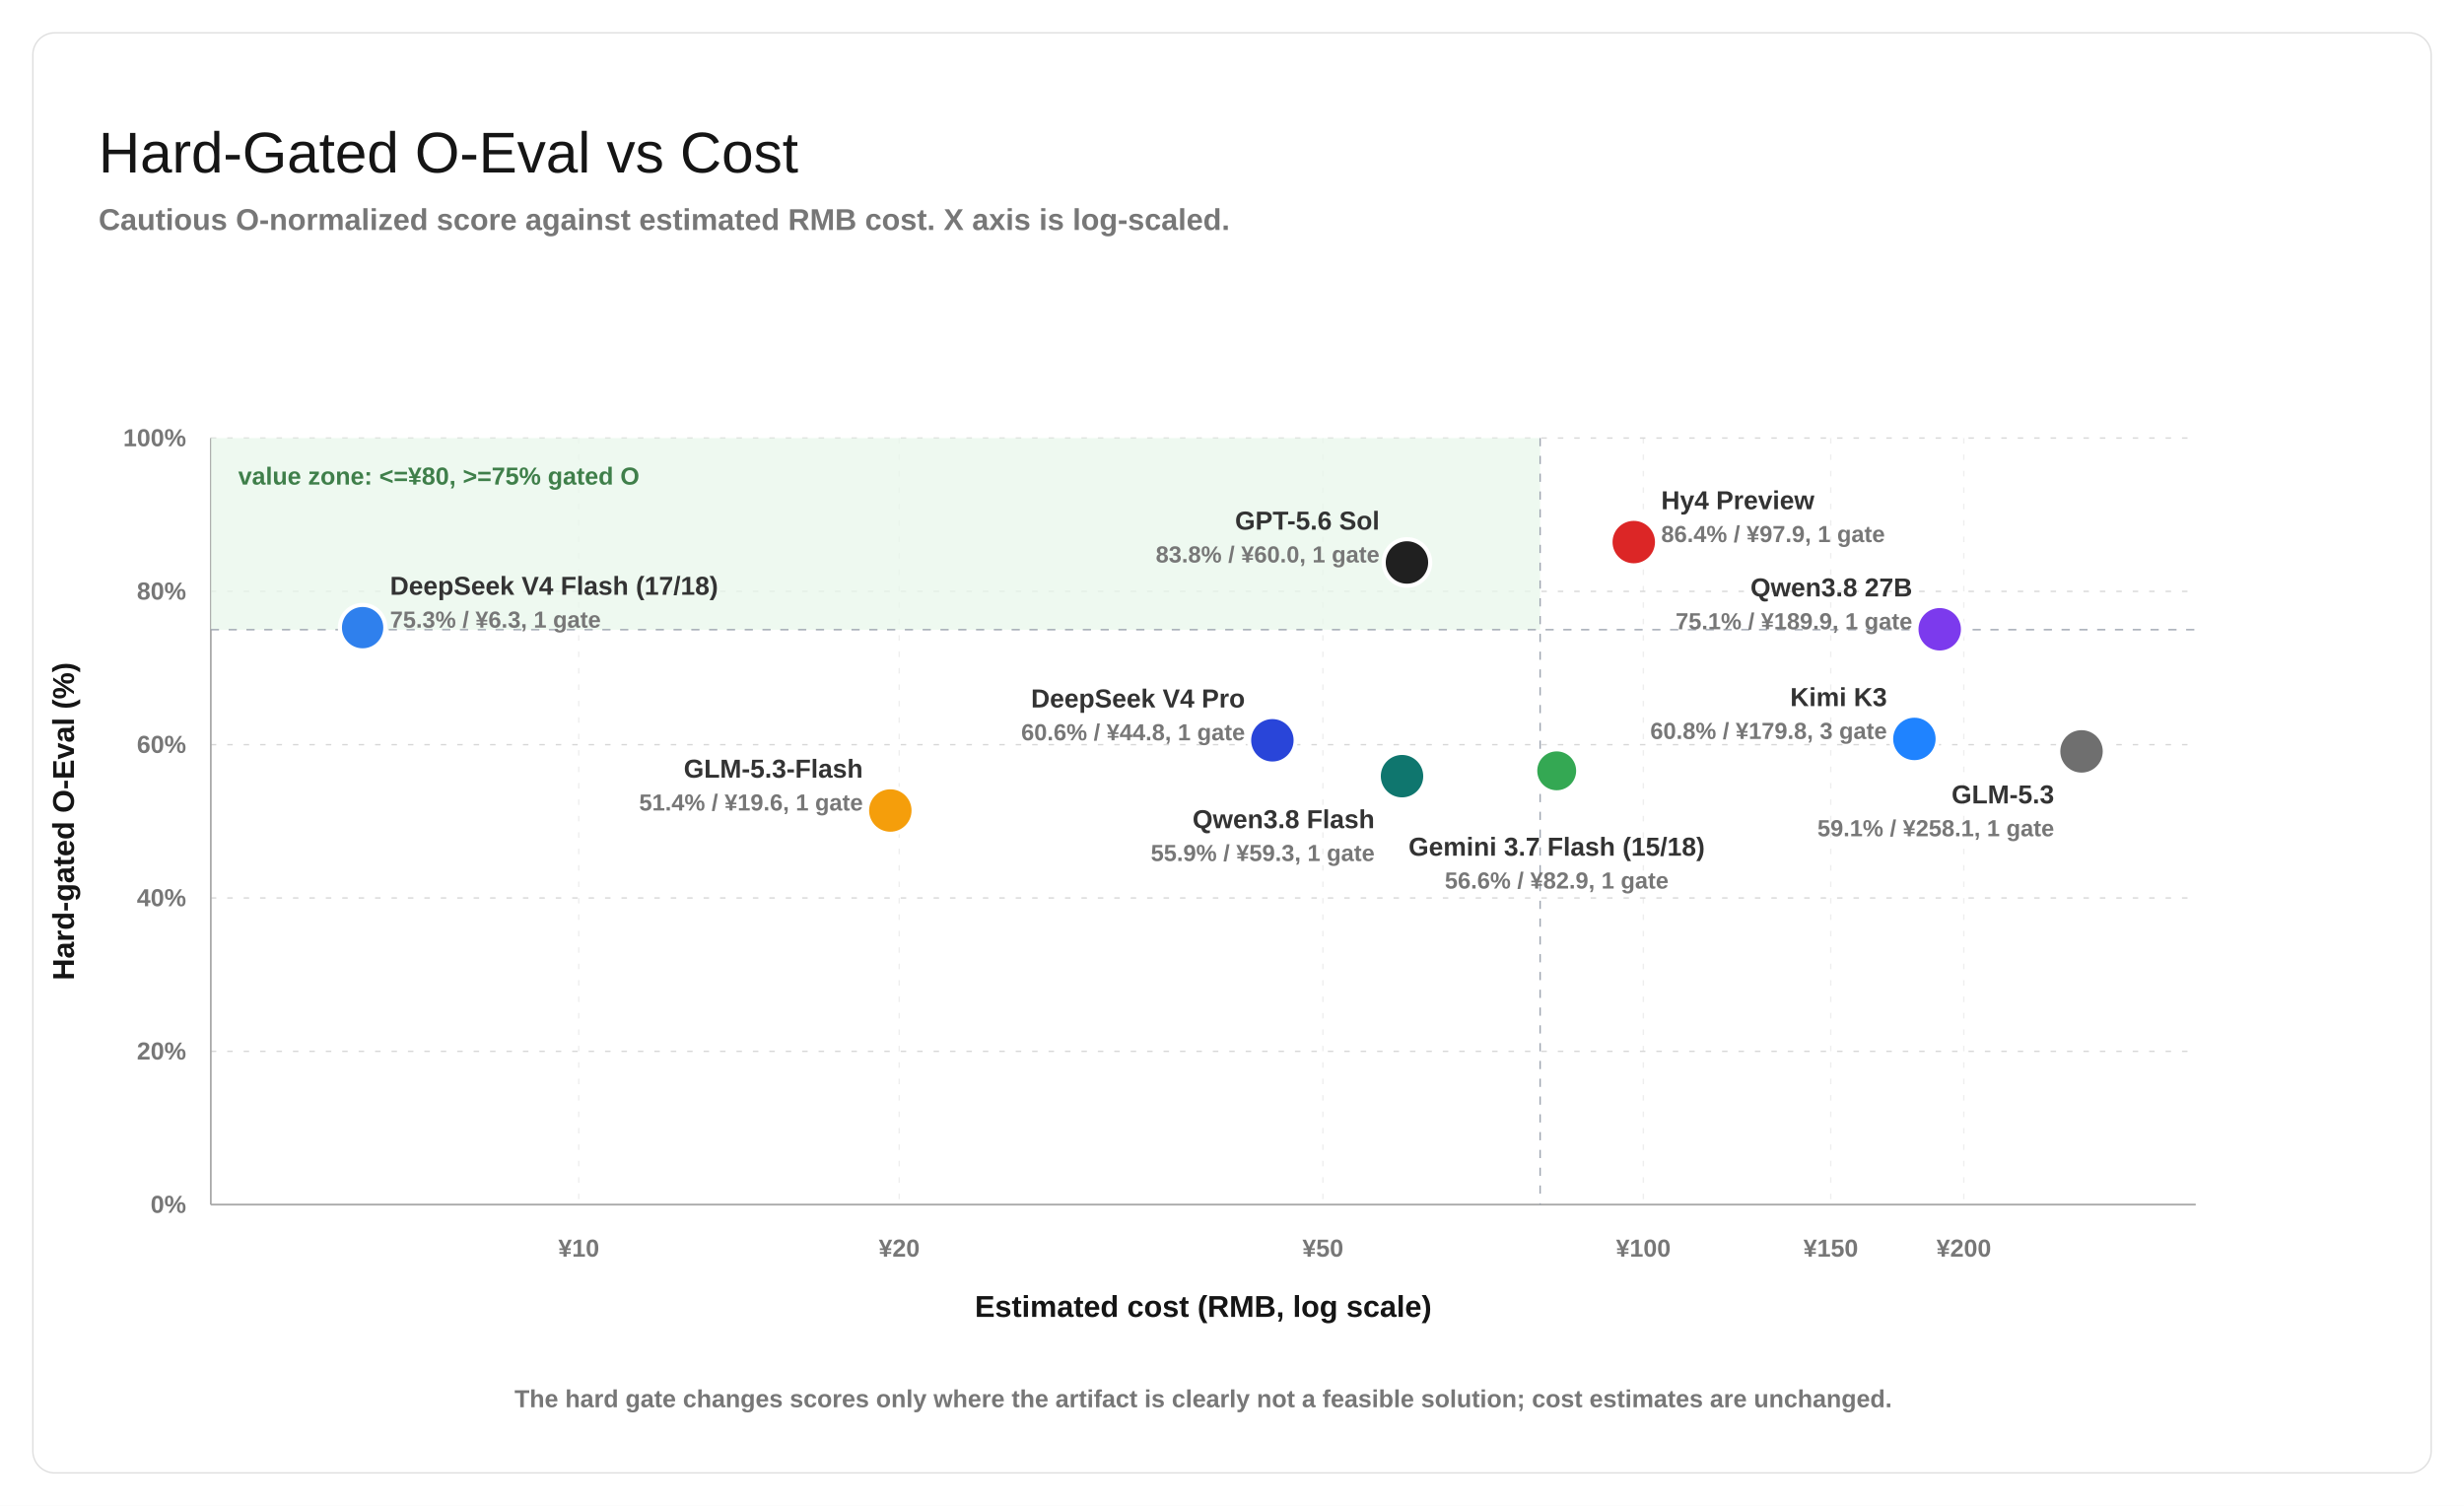
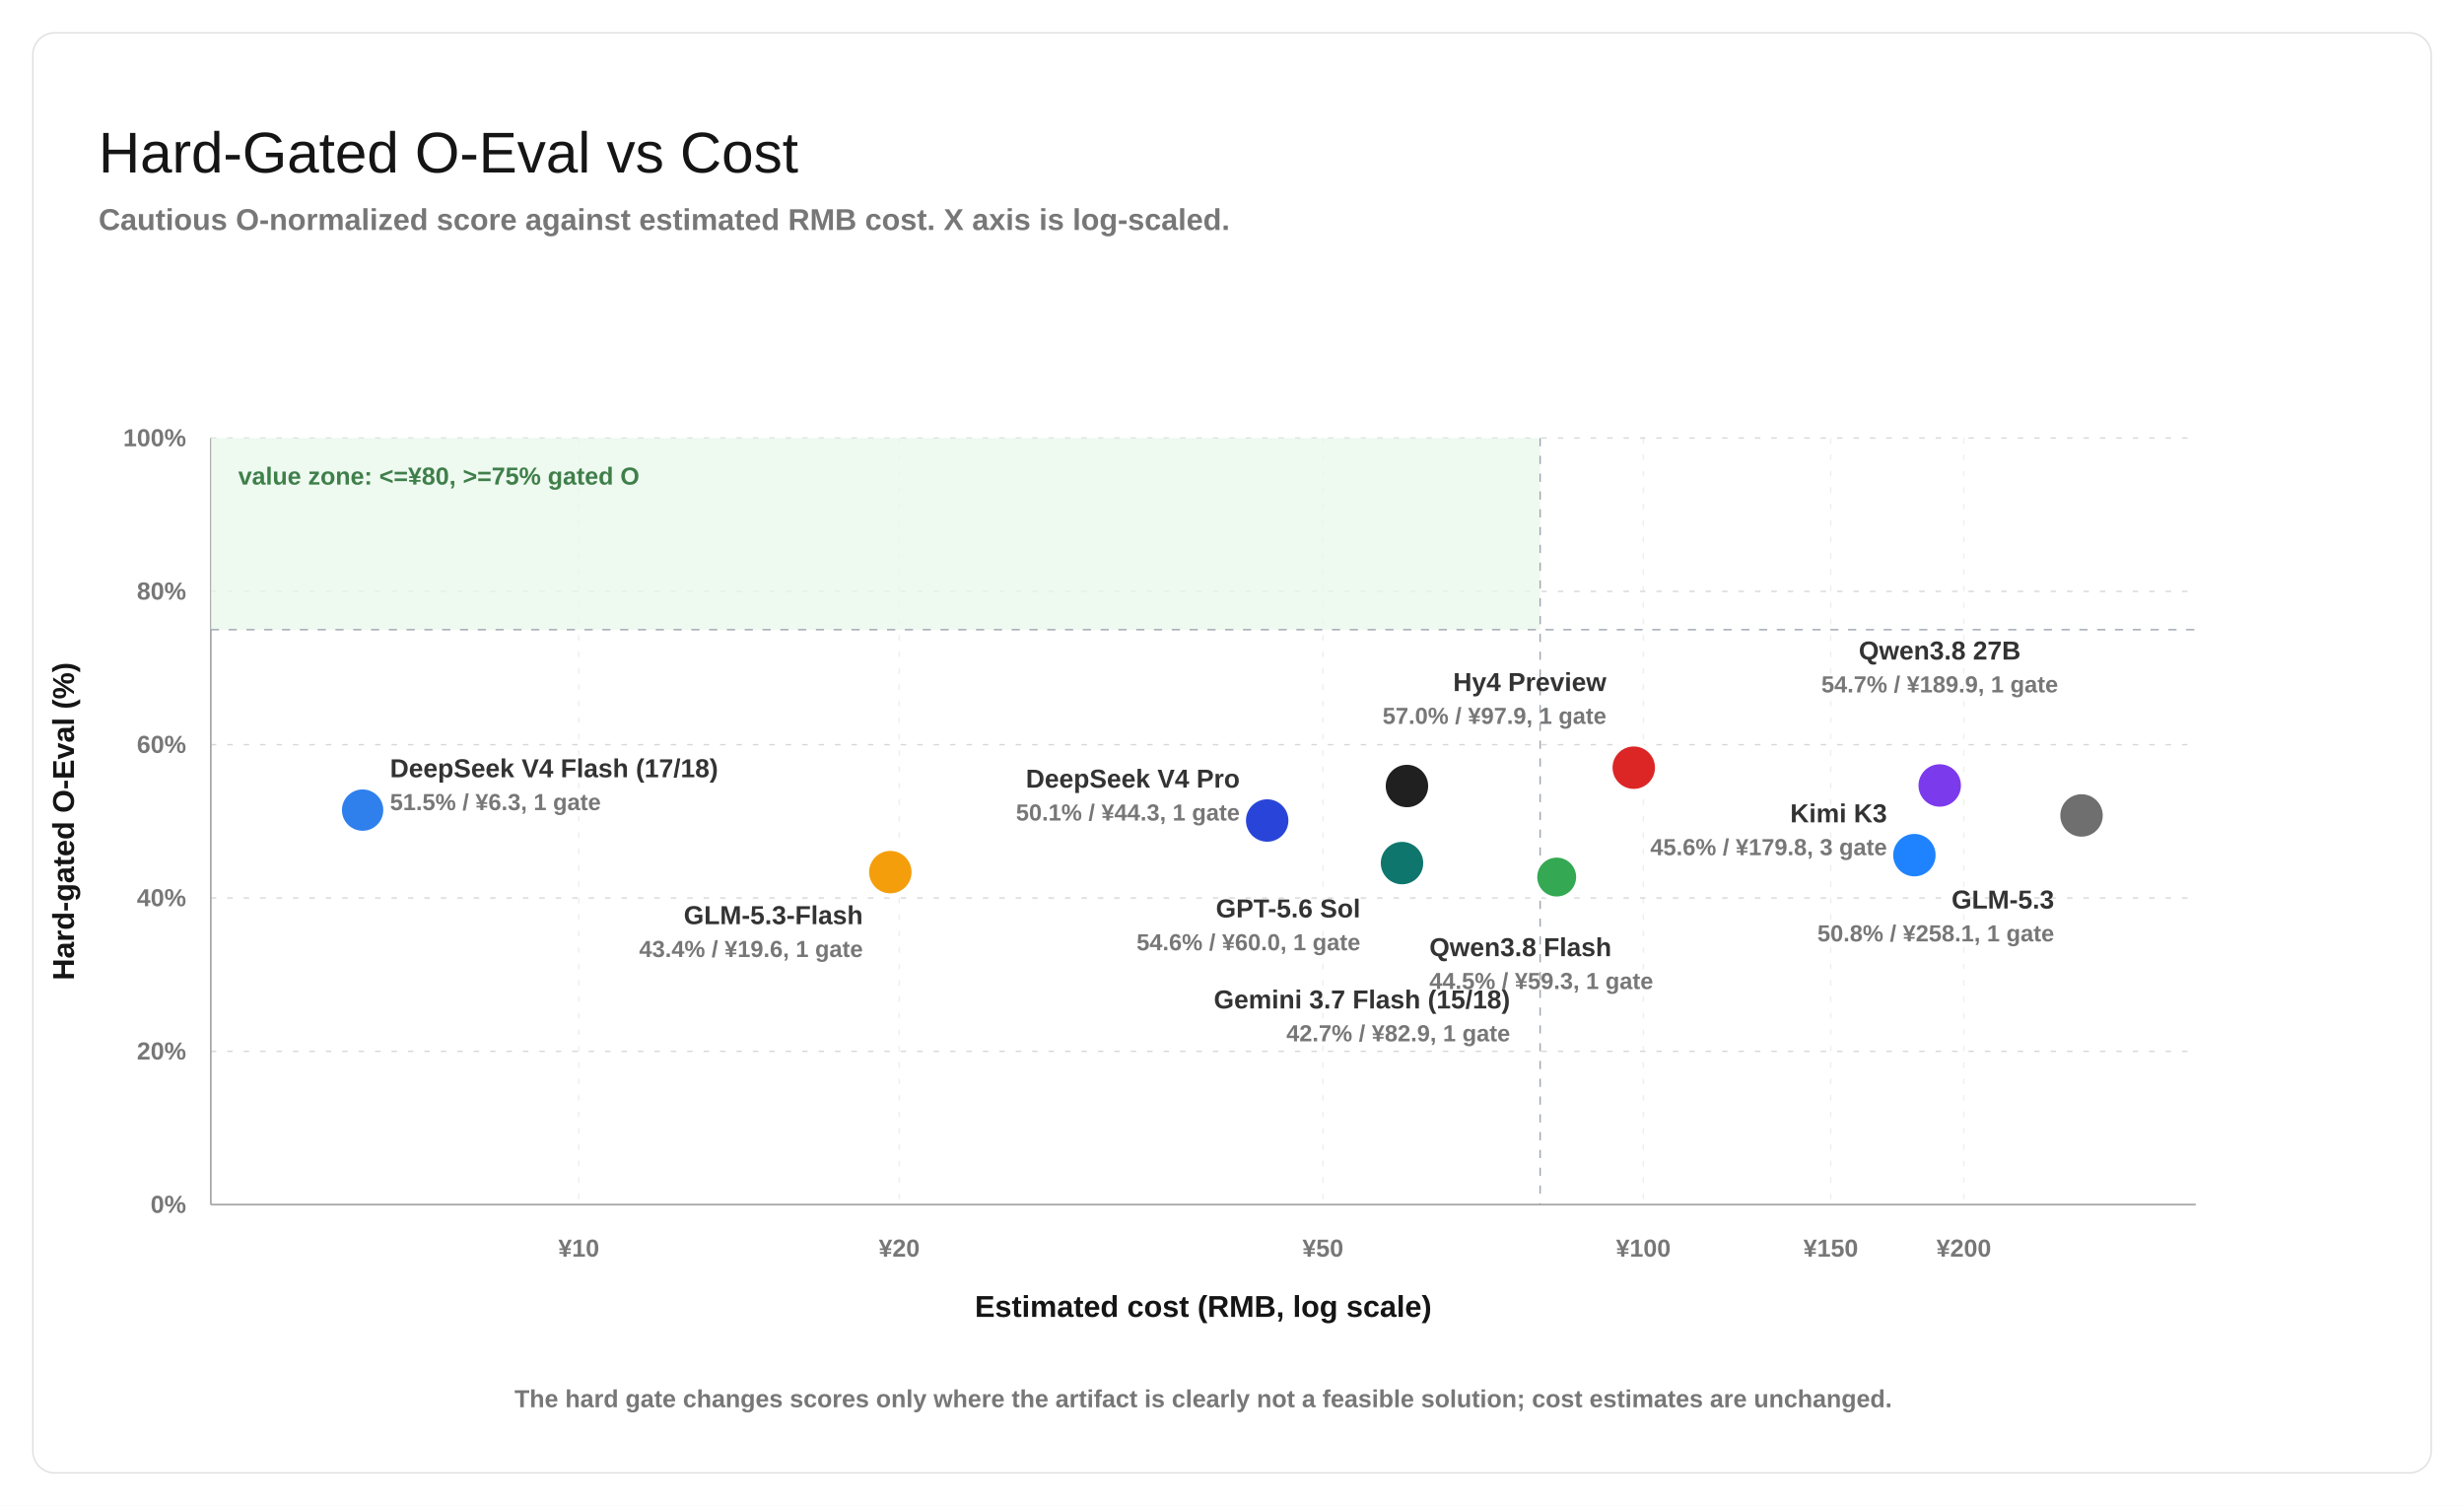
<svg xmlns="http://www.w3.org/2000/svg" width="1800" height="1100" viewBox="0 0 1800 1100" role="img">
  <style>
      .title { font-family: Georgia, Times, serif; font-size: 42px; font-weight: 500; fill: #050505; }
      .subtitle { font-family: Arial, Helvetica, sans-serif; font-size: 22px; fill: #777777; font-weight: 650; }
      .axis { font-family: Arial, Helvetica, sans-serif; font-size: 18px; fill: #777777; font-weight: 650; }
      .axis-title { font-family: Arial, Helvetica, sans-serif; font-size: 22px; fill: #111111; font-weight: 720; }
      .label { font-family: Arial, Helvetica, sans-serif; font-size: 19px; fill: #151515; font-weight: 700; }
      .small { font-family: Arial, Helvetica, sans-serif; font-size: 18px; fill: #777777; font-weight: 650; }
    </style>
  <rect width="1800" height="1100" fill="#ffffff" />
  <rect x="24.0" y="24.0" width="1752.0" height="1052.0" fill="#ffffff" rx="16.0" stroke="#dedede" />
  <text x="72.0" y="126.0" text-anchor="start" font-family="Arial, Helvetica, sans-serif" font-size="42" font-weight="500" fill="#151515">Hard-Gated O-Eval vs Cost</text>
  <text x="72.0" y="168.0" text-anchor="start" font-family="Arial, Helvetica, sans-serif" font-size="22" font-weight="650" fill="#777777">Cautious O-normalized score against estimated RMB cost. X axis is log-scaled.</text>
  <line x1="422.8" y1="320.0" x2="422.8" y2="880.0" stroke="#eeeeee" stroke-width="1.0" stroke-dasharray="4 8" />
  <text x="422.8" y="918.0" text-anchor="middle" font-family="Arial, Helvetica, sans-serif" font-size="18" font-weight="600" fill="#777777">¥10</text>
  <line x1="656.9" y1="320.0" x2="656.9" y2="880.0" stroke="#eeeeee" stroke-width="1.0" stroke-dasharray="4 8" />
  <text x="656.9" y="918.0" text-anchor="middle" font-family="Arial, Helvetica, sans-serif" font-size="18" font-weight="600" fill="#777777">¥20</text>
  <line x1="966.4" y1="320.0" x2="966.4" y2="880.0" stroke="#eeeeee" stroke-width="1.0" stroke-dasharray="4 8" />
  <text x="966.4" y="918.0" text-anchor="middle" font-family="Arial, Helvetica, sans-serif" font-size="18" font-weight="600" fill="#777777">¥50</text>
  <line x1="1200.5" y1="320.0" x2="1200.5" y2="880.0" stroke="#eeeeee" stroke-width="1.0" stroke-dasharray="4 8" />
  <text x="1200.5" y="918.0" text-anchor="middle" font-family="Arial, Helvetica, sans-serif" font-size="18" font-weight="600" fill="#777777">¥100</text>
  <line x1="1337.4" y1="320.0" x2="1337.4" y2="880.0" stroke="#eeeeee" stroke-width="1.0" stroke-dasharray="4 8" />
  <text x="1337.4" y="918.0" text-anchor="middle" font-family="Arial, Helvetica, sans-serif" font-size="18" font-weight="600" fill="#777777">¥150</text>
  <line x1="1434.6" y1="320.0" x2="1434.6" y2="880.0" stroke="#eeeeee" stroke-width="1.0" stroke-dasharray="4 8" />
  <text x="1434.6" y="918.0" text-anchor="middle" font-family="Arial, Helvetica, sans-serif" font-size="18" font-weight="600" fill="#777777">¥200</text>
  <line x1="154.0" y1="880.0" x2="1604.0" y2="880.0" stroke="#d7d7d7" stroke-width="1.0" />
  <text x="136.0" y="886.0" text-anchor="end" font-family="Arial, Helvetica, sans-serif" font-size="18" font-weight="600" fill="#777777">0%</text>
  <line x1="154.0" y1="768.0" x2="1604.0" y2="768.0" stroke="#d7d7d7" stroke-width="1.0" stroke-dasharray="4 8" />
  <text x="136.0" y="774.0" text-anchor="end" font-family="Arial, Helvetica, sans-serif" font-size="18" font-weight="600" fill="#777777">20%</text>
  <line x1="154.0" y1="656.0" x2="1604.0" y2="656.0" stroke="#d7d7d7" stroke-width="1.0" stroke-dasharray="4 8" />
  <text x="136.0" y="662.0" text-anchor="end" font-family="Arial, Helvetica, sans-serif" font-size="18" font-weight="600" fill="#777777">40%</text>
  <line x1="154.0" y1="544.0" x2="1604.0" y2="544.0" stroke="#d7d7d7" stroke-width="1.0" stroke-dasharray="4 8" />
  <text x="136.0" y="550.0" text-anchor="end" font-family="Arial, Helvetica, sans-serif" font-size="18" font-weight="600" fill="#777777">60%</text>
  <line x1="154.0" y1="432.0" x2="1604.0" y2="432.0" stroke="#d7d7d7" stroke-width="1.0" stroke-dasharray="4 8" />
  <text x="136.0" y="438.0" text-anchor="end" font-family="Arial, Helvetica, sans-serif" font-size="18" font-weight="600" fill="#777777">80%</text>
  <line x1="154.0" y1="320.0" x2="1604.0" y2="320.0" stroke="#d7d7d7" stroke-width="1.0" stroke-dasharray="4 8" />
  <text x="136.0" y="326.0" text-anchor="end" font-family="Arial, Helvetica, sans-serif" font-size="18" font-weight="600" fill="#777777">100%</text>
  <line x1="154.0" y1="880.0" x2="1604.0" y2="880.0" stroke="#aaaaaa" stroke-width="1.3" />
  <line x1="154.0" y1="320.0" x2="154.0" y2="880.0" stroke="#aaaaaa" stroke-width="1.3" />
  <text x="879.0" y="962.0" text-anchor="middle" font-family="Arial, Helvetica, sans-serif" font-size="22" font-weight="720" fill="#151515">Estimated cost (RMB, log scale)</text>
  <text x="54.0" y="600.0" text-anchor="middle" font-family="Arial, Helvetica, sans-serif" font-size="22" font-weight="720" fill="#151515" transform="rotate(-90 54.0 600.0)">Hard-gated O-Eval (%)</text>
  <rect x="154.0" y="320.0" width="971.1" height="140.0" fill="#e8f7eb" opacity="0.750" />
  <text x="174.0" y="354.0" text-anchor="start" font-family="Arial, Helvetica, sans-serif" font-size="18" font-weight="600" fill="#3f7f4a">value zone: &lt;=¥80, &gt;=75% gated O</text>
  <line x1="1125.1" y1="320.0" x2="1125.1" y2="880.0" stroke="#9ca3af" stroke-width="1.0" stroke-dasharray="6 7" />
  <line x1="154.0" y1="460.0" x2="1604.0" y2="460.0" stroke="#9ca3af" stroke-width="1.0" stroke-dasharray="6 7" />
-   <circle cx="264.9" cy="458.5" r="16.6" fill="#2f80ed" stroke="#ffffff" stroke-width="3" />
-   <text x="284.9" y="434.5" text-anchor="start" font-family="Arial, Helvetica, sans-serif" font-size="19" font-weight="700" fill="#333333">DeepSeek V4 Flash (17/18)</text>
-   <text x="284.9" y="458.5" text-anchor="start" font-family="Arial, Helvetica, sans-serif" font-size="17" font-weight="650" fill="#777777">75.3% / ¥6.3, 1 gate</text>
-   <circle cx="929.5" cy="540.8" r="17.0" fill="#2945d9" stroke="#ffffff" stroke-width="3" />
-   <text x="909.5" y="516.8" text-anchor="end" font-family="Arial, Helvetica, sans-serif" font-size="19" font-weight="700" fill="#333333">DeepSeek V4 Pro</text>
-   <text x="909.5" y="540.8" text-anchor="end" font-family="Arial, Helvetica, sans-serif" font-size="17" font-weight="650" fill="#777777">60.6% / ¥44.8, 1 gate</text>
-   <circle cx="1520.6" cy="548.9" r="17.0" fill="#6f6f6f" stroke="#ffffff" stroke-width="3" />
-   <text x="1500.6" y="586.9" text-anchor="end" font-family="Arial, Helvetica, sans-serif" font-size="19" font-weight="700" fill="#333333">GLM-5.3</text>
-   <text x="1500.6" y="610.9" text-anchor="end" font-family="Arial, Helvetica, sans-serif" font-size="17" font-weight="650" fill="#777777">59.1% / ¥258.1, 1 gate</text>
-   <circle cx="1027.8" cy="410.9" r="17.0" fill="#202020" stroke="#ffffff" stroke-width="3" />
-   <text x="1007.8" y="386.9" text-anchor="end" font-family="Arial, Helvetica, sans-serif" font-size="19" font-weight="700" fill="#333333">GPT-5.6 Sol</text>
-   <text x="1007.8" y="410.9" text-anchor="end" font-family="Arial, Helvetica, sans-serif" font-size="17" font-weight="650" fill="#777777">83.8% / ¥60.0, 1 gate</text>
-   <circle cx="1398.5" cy="539.8" r="17.0" fill="#1f83ff" stroke="#ffffff" stroke-width="3" />
-   <text x="1378.5" y="515.8" text-anchor="end" font-family="Arial, Helvetica, sans-serif" font-size="19" font-weight="700" fill="#333333">Kimi K3</text>
-   <text x="1378.5" y="539.8" text-anchor="end" font-family="Arial, Helvetica, sans-serif" font-size="17" font-weight="650" fill="#777777">60.8% / ¥179.8, 3 gate</text>
-   <circle cx="1137.2" cy="563.1" r="15.7" fill="#34a853" stroke="#ffffff" stroke-width="3" />
-   <text x="1137.2" y="625.1" text-anchor="middle" font-family="Arial, Helvetica, sans-serif" font-size="19" font-weight="700" fill="#333333">Gemini 3.7 Flash (15/18)</text>
-   <text x="1137.2" y="649.1" text-anchor="middle" font-family="Arial, Helvetica, sans-serif" font-size="17" font-weight="650" fill="#777777">56.6% / ¥82.9, 1 gate</text>
-   <circle cx="1417.0" cy="459.7" r="17.0" fill="#7c3aed" stroke="#ffffff" stroke-width="3" />
-   <text x="1397.0" y="435.7" text-anchor="end" font-family="Arial, Helvetica, sans-serif" font-size="19" font-weight="700" fill="#333333">Qwen3.8 27B</text>
-   <text x="1397.0" y="459.7" text-anchor="end" font-family="Arial, Helvetica, sans-serif" font-size="17" font-weight="650" fill="#777777">75.1% / ¥189.9, 1 gate</text>
-   <circle cx="650.4" cy="592.1" r="17.0" fill="#f59e0b" stroke="#ffffff" stroke-width="3" />
-   <text x="630.4" y="568.1" text-anchor="end" font-family="Arial, Helvetica, sans-serif" font-size="19" font-weight="700" fill="#333333">GLM-5.3-Flash</text>
-   <text x="630.4" y="592.1" text-anchor="end" font-family="Arial, Helvetica, sans-serif" font-size="17" font-weight="650" fill="#777777">51.4% / ¥19.6, 1 gate</text>
-   <circle cx="1024.2" cy="567.0" r="17.0" fill="#0f766e" stroke="#ffffff" stroke-width="3" />
-   <text x="1004.2" y="605.0" text-anchor="end" font-family="Arial, Helvetica, sans-serif" font-size="19" font-weight="700" fill="#333333">Qwen3.8 Flash</text>
-   <text x="1004.2" y="629.0" text-anchor="end" font-family="Arial, Helvetica, sans-serif" font-size="17" font-weight="650" fill="#777777">55.9% / ¥59.3, 1 gate</text>
-   <circle cx="1193.5" cy="396.0" r="17.0" fill="#dc2626" stroke="#ffffff" stroke-width="3" />
-   <text x="1213.5" y="372.0" text-anchor="start" font-family="Arial, Helvetica, sans-serif" font-size="19" font-weight="700" fill="#333333">Hy4 Preview</text>
-   <text x="1213.5" y="396.0" text-anchor="start" font-family="Arial, Helvetica, sans-serif" font-size="17" font-weight="650" fill="#777777">86.4% / ¥97.9, 1 gate</text>
+   <circle cx="264.9" cy="591.8" r="16.6" fill="#2f80ed" stroke="#ffffff" stroke-width="3" />
+   <text x="284.9" y="567.8" text-anchor="start" font-family="Arial, Helvetica, sans-serif" font-size="19" font-weight="700" fill="#333333">DeepSeek V4 Flash (17/18)</text>
+   <text x="284.9" y="591.8" text-anchor="start" font-family="Arial, Helvetica, sans-serif" font-size="17" font-weight="650" fill="#777777">51.5% / ¥6.3, 1 gate</text>
+   <circle cx="925.7" cy="599.4" r="17.0" fill="#2945d9" stroke="#ffffff" stroke-width="3" />
+   <text x="905.7" y="575.4" text-anchor="end" font-family="Arial, Helvetica, sans-serif" font-size="19" font-weight="700" fill="#333333">DeepSeek V4 Pro</text>
+   <text x="905.7" y="599.4" text-anchor="end" font-family="Arial, Helvetica, sans-serif" font-size="17" font-weight="650" fill="#777777">50.1% / ¥44.3, 1 gate</text>
+   <circle cx="1520.6" cy="595.7" r="17.0" fill="#6f6f6f" stroke="#ffffff" stroke-width="3" />
+   <text x="1500.6" y="663.7" text-anchor="end" font-family="Arial, Helvetica, sans-serif" font-size="19" font-weight="700" fill="#333333">GLM-5.3</text>
+   <text x="1500.6" y="687.7" text-anchor="end" font-family="Arial, Helvetica, sans-serif" font-size="17" font-weight="650" fill="#777777">50.8% / ¥258.1, 1 gate</text>
+   <circle cx="1027.8" cy="574.2" r="17.0" fill="#202020" stroke="#ffffff" stroke-width="3" />
+   <text x="993.8" y="670.2" text-anchor="end" font-family="Arial, Helvetica, sans-serif" font-size="19" font-weight="700" fill="#333333">GPT-5.6 Sol</text>
+   <text x="993.8" y="694.2" text-anchor="end" font-family="Arial, Helvetica, sans-serif" font-size="17" font-weight="650" fill="#777777">54.6% / ¥60.0, 1 gate</text>
+   <circle cx="1398.5" cy="624.7" r="17.0" fill="#1f83ff" stroke="#ffffff" stroke-width="3" />
+   <text x="1378.5" y="600.7" text-anchor="end" font-family="Arial, Helvetica, sans-serif" font-size="19" font-weight="700" fill="#333333">Kimi K3</text>
+   <text x="1378.5" y="624.7" text-anchor="end" font-family="Arial, Helvetica, sans-serif" font-size="17" font-weight="650" fill="#777777">45.6% / ¥179.8, 3 gate</text>
+   <circle cx="1137.2" cy="640.7" r="15.7" fill="#34a853" stroke="#ffffff" stroke-width="3" />
+   <text x="1103.2" y="736.7" text-anchor="end" font-family="Arial, Helvetica, sans-serif" font-size="19" font-weight="700" fill="#333333">Gemini 3.7 Flash (15/18)</text>
+   <text x="1103.2" y="760.7" text-anchor="end" font-family="Arial, Helvetica, sans-serif" font-size="17" font-weight="650" fill="#777777">42.7% / ¥82.9, 1 gate</text>
+   <circle cx="1417.0" cy="573.8" r="17.0" fill="#7c3aed" stroke="#ffffff" stroke-width="3" />
+   <text x="1417.0" y="481.8" text-anchor="middle" font-family="Arial, Helvetica, sans-serif" font-size="19" font-weight="700" fill="#333333">Qwen3.8 27B</text>
+   <text x="1417.0" y="505.8" text-anchor="middle" font-family="Arial, Helvetica, sans-serif" font-size="17" font-weight="650" fill="#777777">54.7% / ¥189.9, 1 gate</text>
+   <circle cx="650.4" cy="637.1" r="17.0" fill="#f59e0b" stroke="#ffffff" stroke-width="3" />
+   <text x="630.4" y="675.1" text-anchor="end" font-family="Arial, Helvetica, sans-serif" font-size="19" font-weight="700" fill="#333333">GLM-5.3-Flash</text>
+   <text x="630.4" y="699.1" text-anchor="end" font-family="Arial, Helvetica, sans-serif" font-size="17" font-weight="650" fill="#777777">43.4% / ¥19.6, 1 gate</text>
+   <circle cx="1024.2" cy="630.5" r="17.0" fill="#0f766e" stroke="#ffffff" stroke-width="3" />
+   <text x="1044.2" y="698.5" text-anchor="start" font-family="Arial, Helvetica, sans-serif" font-size="19" font-weight="700" fill="#333333">Qwen3.8 Flash</text>
+   <text x="1044.2" y="722.5" text-anchor="start" font-family="Arial, Helvetica, sans-serif" font-size="17" font-weight="650" fill="#777777">44.5% / ¥59.3, 1 gate</text>
+   <circle cx="1193.5" cy="560.8" r="17.0" fill="#dc2626" stroke="#ffffff" stroke-width="3" />
+   <text x="1173.5" y="504.8" text-anchor="end" font-family="Arial, Helvetica, sans-serif" font-size="19" font-weight="700" fill="#333333">Hy4 Preview</text>
+   <text x="1173.5" y="528.8" text-anchor="end" font-family="Arial, Helvetica, sans-serif" font-size="17" font-weight="650" fill="#777777">57.0% / ¥97.9, 1 gate</text>
  <text x="879.0" y="1028.0" text-anchor="middle" font-family="Arial, Helvetica, sans-serif" font-size="18" font-weight="600" fill="#777777">The hard gate changes scores only where the artifact is clearly not a feasible solution; cost estimates are unchanged.</text>
</svg>
